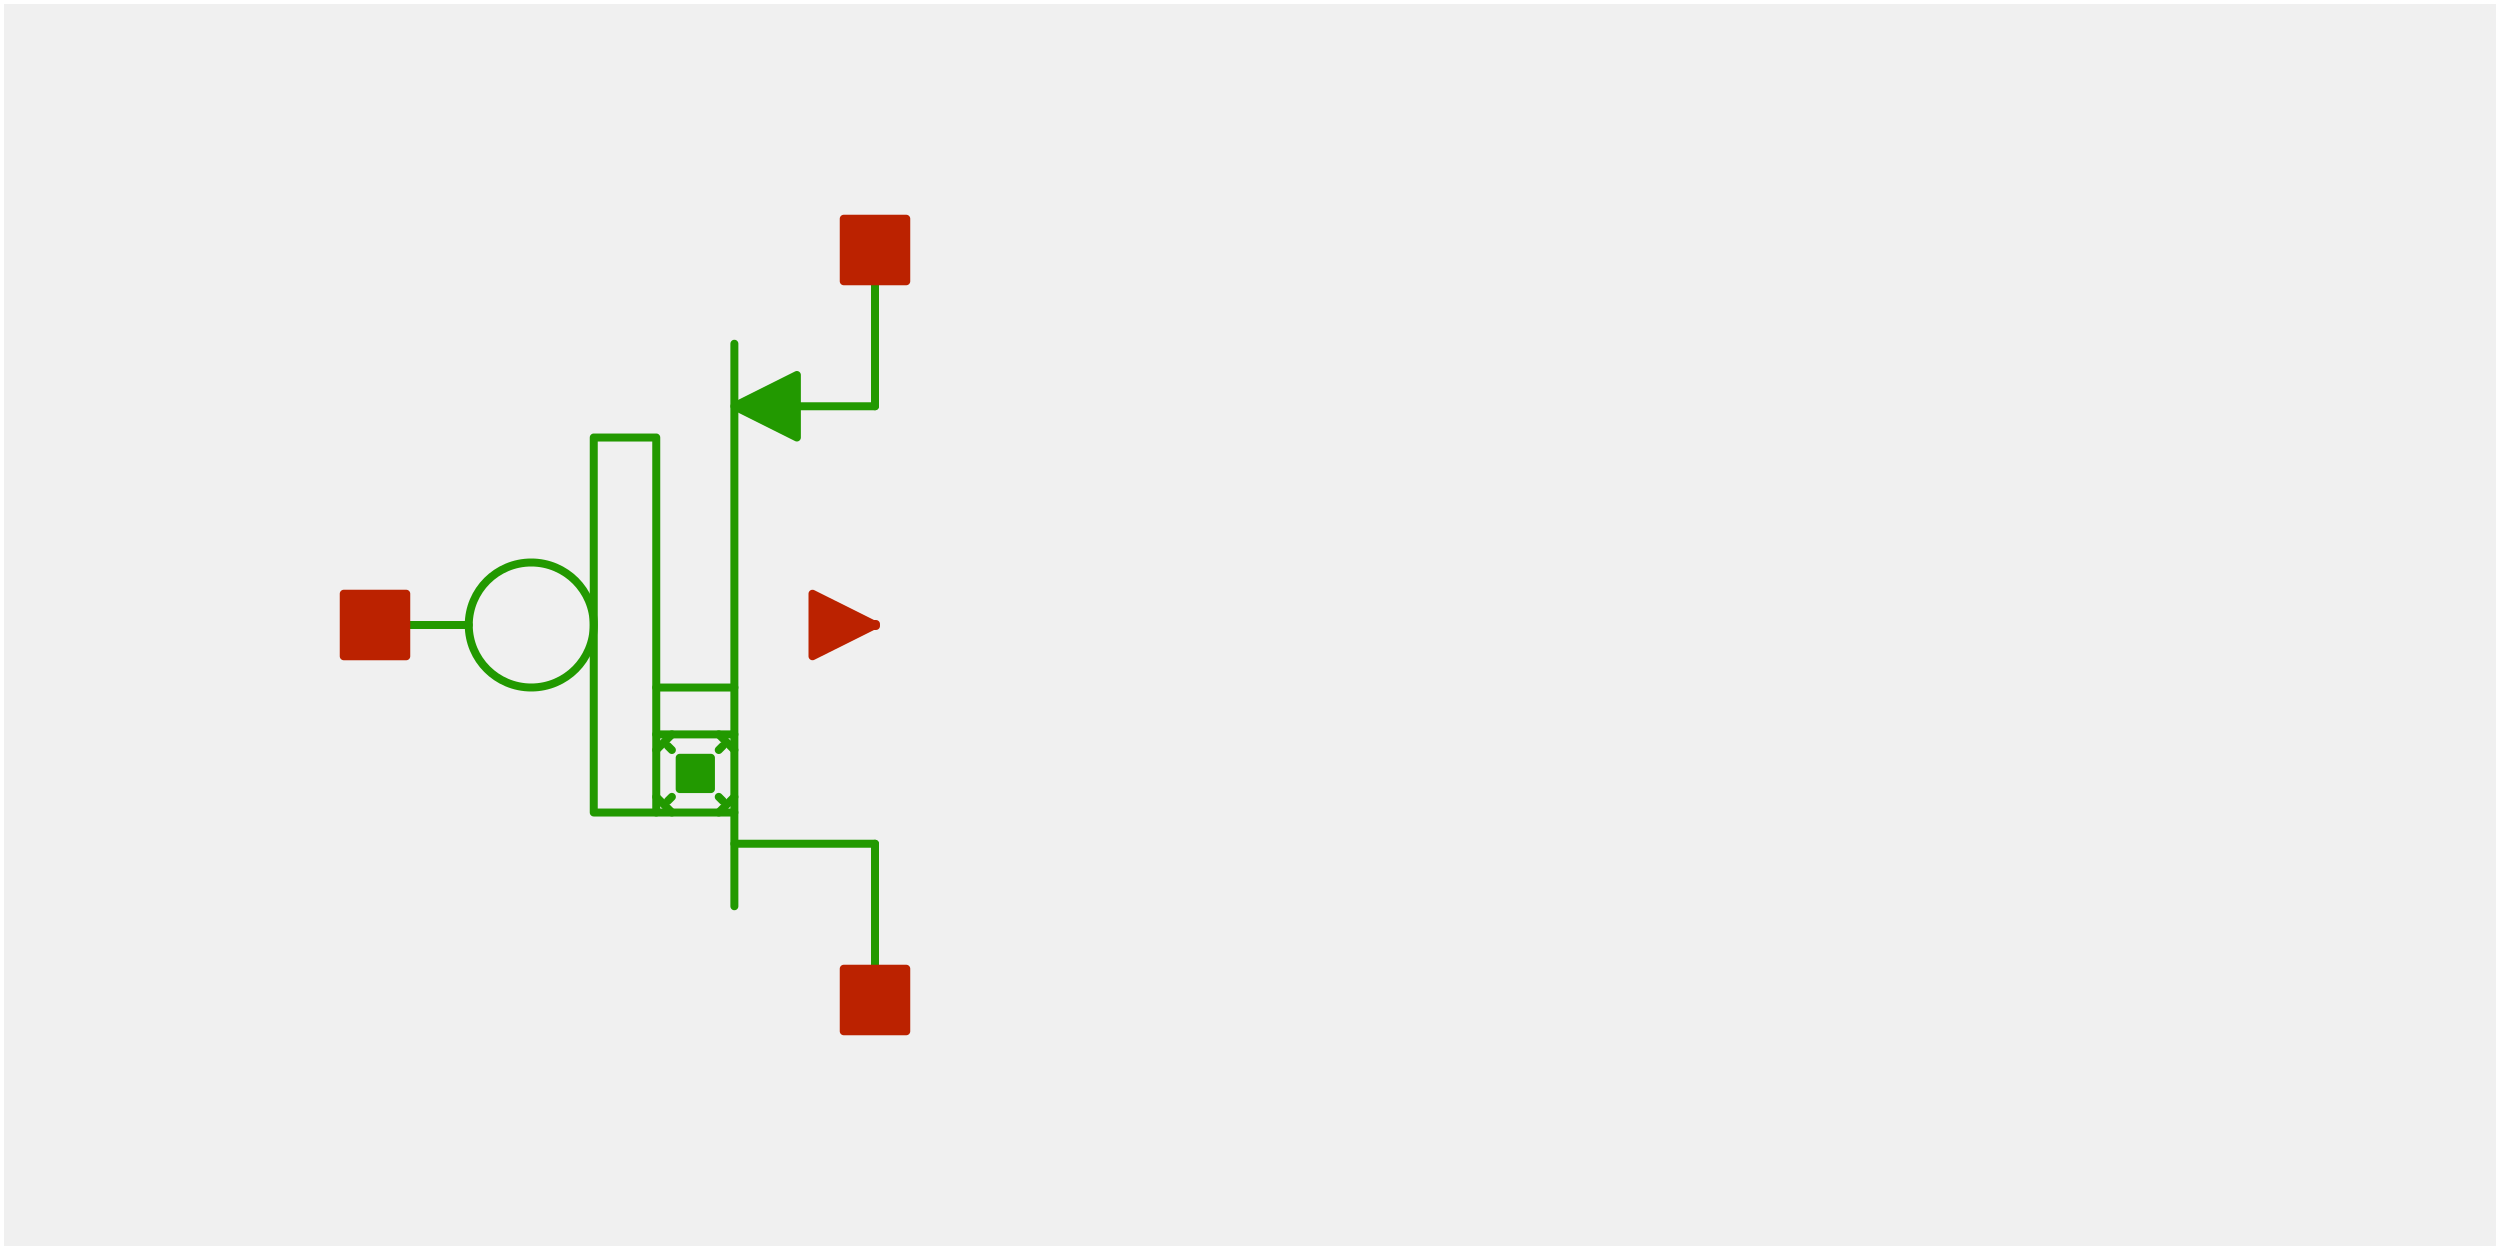
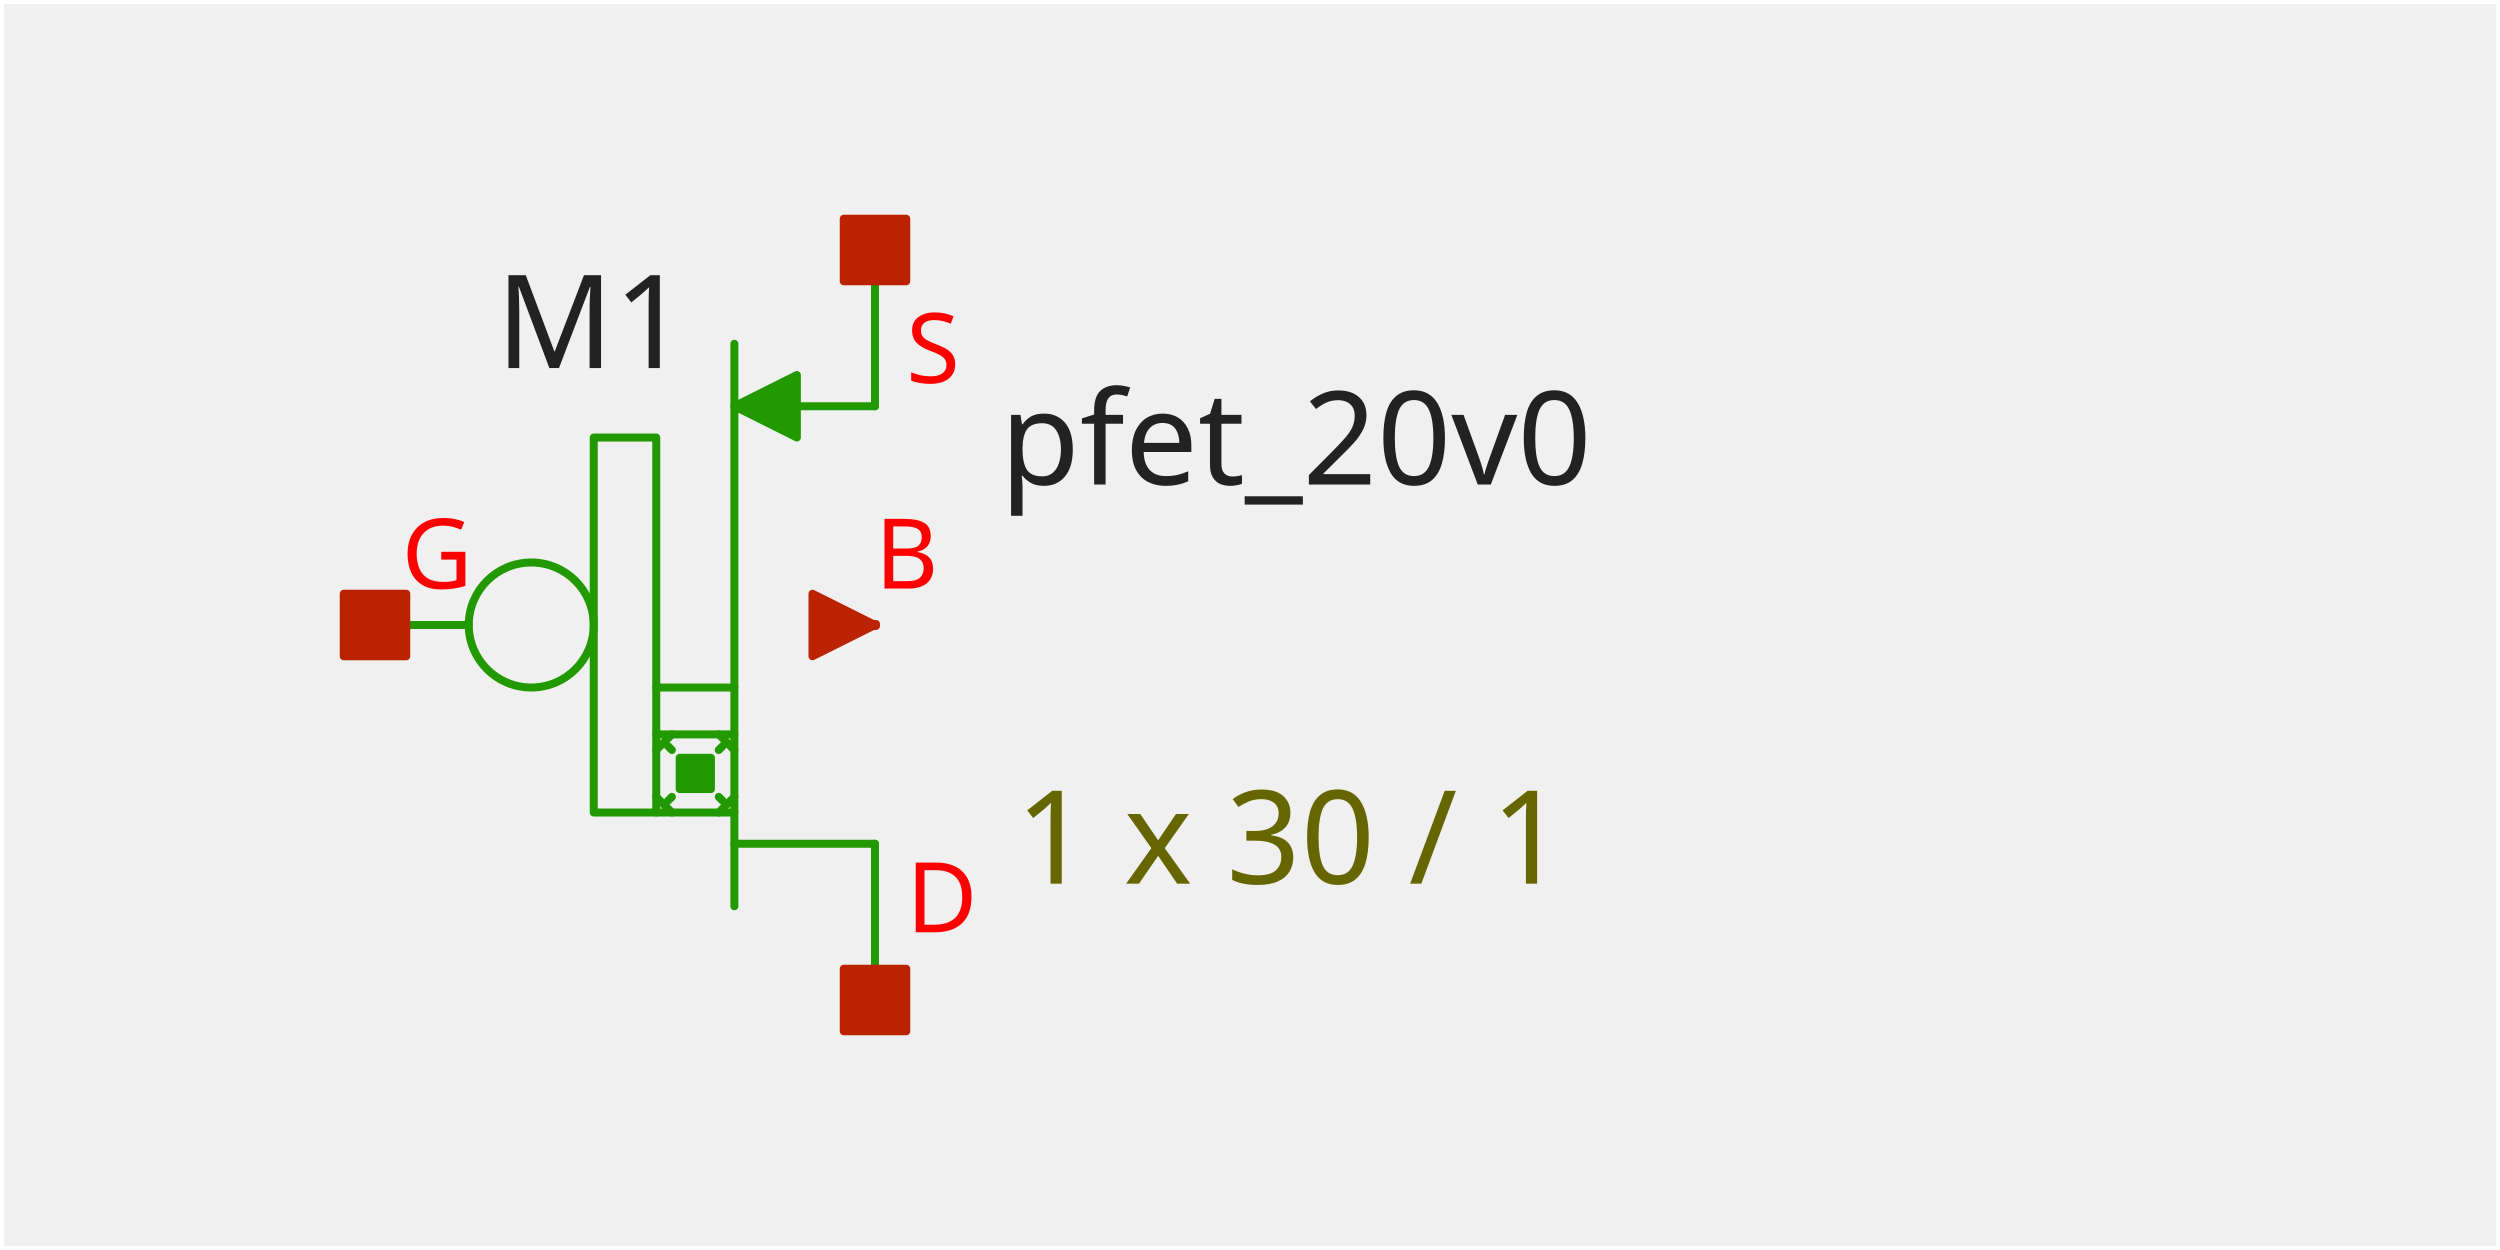
<svg xmlns="http://www.w3.org/2000/svg" width="300" height="150" version="1.1">
  <style type="text/css">
.l0{
  fill: #ffffff;
  stroke: #ffffff;
  stroke-linecap:round;
  stroke-linejoin:round;
  stroke-width: 0.96;
}
.l1{
  fill: #0044ee;
  stroke: #0044ee;
  stroke-linecap:round;
  stroke-linejoin:round;
  stroke-width: 0.96;
}
.l2{
  fill: none;
  stroke: #aaaaaa;
  stroke-linecap:round;
  stroke-linejoin:round;
  stroke-width: 0.96;
}
.l3{
  fill: #222222; fill-opacity: 0.5;
  stroke: #222222;
  stroke-linecap:round;
  stroke-linejoin:round;
  stroke-width: 0.96;
}
.l4{
  fill: #229900;
  stroke: #229900;
  stroke-linecap:round;
  stroke-linejoin:round;
  stroke-width: 0.96;
}
.l5{
  fill: #bb2200;
  stroke: #bb2200;
  stroke-linecap:round;
  stroke-linejoin:round;
  stroke-width: 0.96;
}
.l6{
  fill: #00ccee; fill-opacity: 0.5;
  stroke: #00ccee;
  stroke-linecap:round;
  stroke-linejoin:round;
  stroke-width: 0.96;
}
.l7{
  fill: #ff0000; fill-opacity: 0.5;
  stroke: #ff0000;
  stroke-linecap:round;
  stroke-linejoin:round;
  stroke-width: 0.96;
}
.l8{
  fill: #888800; fill-opacity: 0.5;
  stroke: #888800;
  stroke-linecap:round;
  stroke-linejoin:round;
  stroke-width: 0.96;
}
.l9{
  fill: #00aaaa; fill-opacity: 0.5;
  stroke: #00aaaa;
  stroke-linecap:round;
  stroke-linejoin:round;
  stroke-width: 0.96;
}
.l10{
  fill: #880088;
  stroke: #880088;
  stroke-linecap:round;
  stroke-linejoin:round;
  stroke-width: 0.96;
}
.l11{
  fill: #00ff00; fill-opacity: 0.5;
  stroke: #00ff00;
  stroke-linecap:round;
  stroke-linejoin:round;
  stroke-width: 0.96;
}
.l12{
  fill: #0000cc; fill-opacity: 0.5;
  stroke: #0000cc;
  stroke-linecap:round;
  stroke-linejoin:round;
  stroke-width: 0.96;
}
.l13{
  fill: #666600; fill-opacity: 0.5;
  stroke: #666600;
  stroke-linecap:round;
  stroke-linejoin:round;
  stroke-width: 0.96;
}
.l14{
  fill: none;
  stroke: #557755;
  stroke-linecap:round;
  stroke-linejoin:round;
  stroke-width: 0.96;
}
.l15{
  fill: #aa2222; fill-opacity: 0.5;
  stroke: #aa2222;
  stroke-linecap:round;
  stroke-linejoin:round;
  stroke-width: 0.96;
}
.l16{
  fill: #7ccc40; fill-opacity: 0.5;
  stroke: #7ccc40;
  stroke-linecap:round;
  stroke-linejoin:round;
  stroke-width: 0.96;
}
.l17{
  fill: none;
  stroke: #00ffcc;
  stroke-linecap:round;
  stroke-linejoin:round;
  stroke-width: 0.96;
}
.l18{
  fill: #ce0097; fill-opacity: 0.5;
  stroke: #ce0097;
  stroke-linecap:round;
  stroke-linejoin:round;
  stroke-width: 0.96;
}
.l19{
  fill: none;
  stroke: #d2d46b;
  stroke-linecap:round;
  stroke-linejoin:round;
  stroke-width: 0.96;
}
.l20{
  fill: none;
  stroke: #ef6158;
  stroke-linecap:round;
  stroke-linejoin:round;
  stroke-width: 0.96;
}
.l21{
  fill: none;
  stroke: #fdb200;
  stroke-linecap:round;
  stroke-linejoin:round;
  stroke-width: 0.96;
}
text {font-family: SansSerif;}
</style>
  <rect x="0" y="0" width="300" height="150" fill-opacity="0" fill="rgb(255,255,255)" stroke="rgb(255,255,255)" stroke-width="0.96" />
-   <text fill-opacity="0" fill="#222222" xml:space="preserve" font-size="15.6" transform="translate(59.5, 44.1648)">M1</text>
-   <text fill-opacity="0" fill="#ff0000" xml:space="preserve" font-size="11.7" transform="translate(108.75, 111.874)">D</text>
-   <text fill-opacity="0" fill="#ff0000" xml:space="preserve" font-size="11.7" transform="translate(108.75, 45.9537)">S</text>
-   <text fill-opacity="0" fill="#ff0000" xml:space="preserve" font-size="11.7" transform="translate(105, 70.6236)">B</text>
-   <text fill-opacity="0" fill="#ff0000" xml:space="preserve" font-size="11.7" transform="translate(48.1875, 70.6236)">G</text>
-   <text fill-opacity="0" fill="#222222" xml:space="preserve" font-size="15.6" transform="translate(120, 58.1466)">pfet_20v0</text>
-   <text fill-opacity="0" fill="#666600" xml:space="preserve" font-size="15.6" transform="translate(121.875, 106.04)">1 x 30 / 1</text>
+   <text fill="#222222" xml:space="preserve" font-size="15.6" transform="translate(59.5, 44.1648)">M1</text>
+   <text fill="#ff0000" xml:space="preserve" font-size="11.7" transform="translate(108.75, 111.874)">D</text>
+   <text fill="#ff0000" xml:space="preserve" font-size="11.7" transform="translate(108.75, 45.9537)">S</text>
+   <text fill="#ff0000" xml:space="preserve" font-size="11.7" transform="translate(105, 70.6236)">B</text>
+   <text fill="#ff0000" xml:space="preserve" font-size="11.7" transform="translate(48.1875, 70.6236)">G</text>
+   <text fill="#222222" xml:space="preserve" font-size="15.6" transform="translate(120, 58.1466)">pfet_20v0</text>
+   <text fill="#666600" xml:space="preserve" font-size="15.6" transform="translate(121.875, 106.04)">1 x 30 / 1</text>
  <path class="l4" d="M105 30L105 48.75" />
  <path class="l4" d="M105 101.25L105 120" />
  <path class="l4" d="M88.125 101.25L105 101.25" />
  <path class="l4" d="M95.625 48.75L105 48.75" />
  <path class="l4" d="M88.125 41.25L88.125 108.75" />
  <path class="l4" d="M45 75L56.25 75" />
  <path class="l4" d="M78.75 88.125L88.125 88.125" />
  <path class="l4" d="M78.75 97.5L88.125 97.5" />
  <path class="l4" d="M78.75 95.625L80.625 97.5" />
  <path class="l4" d="M86.25 97.5L88.125 95.625" />
  <path class="l4" d="M86.25 88.125L88.125 90" />
  <path class="l4" d="M78.75 90L80.625 88.125" />
  <path class="l4" d="M86.25 90L86.719 89.531" />
  <path class="l4" d="M80.156 96.094L80.625 95.625" />
  <path class="l4" d="M80.156 89.531L80.625 90" />
  <path class="l4" d="M86.25 95.625L86.719 96.094" />
  <path class="l4" d="M78.75 82.5L88.125 82.5" />
  <path class="l4" d="M95.625 45L88.125 48.75L95.625 52.5L95.625 45" />
  <path class="l4" style="fill:none;" d="M71.25 97.5L71.25 52.5L78.75 52.5L78.75 97.5L71.25 97.5" />
  <circle class="l4" cx="63.75" cy="75" r="7.5" style="fill:none;" />
  <path class="l4" d="M81.562 90.938L85.312 90.938L85.312 94.688L81.562 94.688L81.562 90.938z" />
  <path class="l5" d="M97.5 71.25L105 75L97.5 78.75L97.5 71.25" />
  <path class="l5" d="M101.25 116.25L108.75 116.25L108.75 123.75L101.25 123.75L101.25 116.25z" />
  <path class="l5" d="M41.25 71.25L48.75 71.25L48.75 78.75L41.25 78.75L41.25 71.25z" />
  <path class="l5" d="M101.25 26.25L108.75 26.25L108.75 33.75L101.25 33.75L101.25 26.25z" />
  <path class="l5" d="M104.883 74.883L105.117 74.883L105.117 75.117L104.883 75.117L104.883 74.883z" />
</svg>
